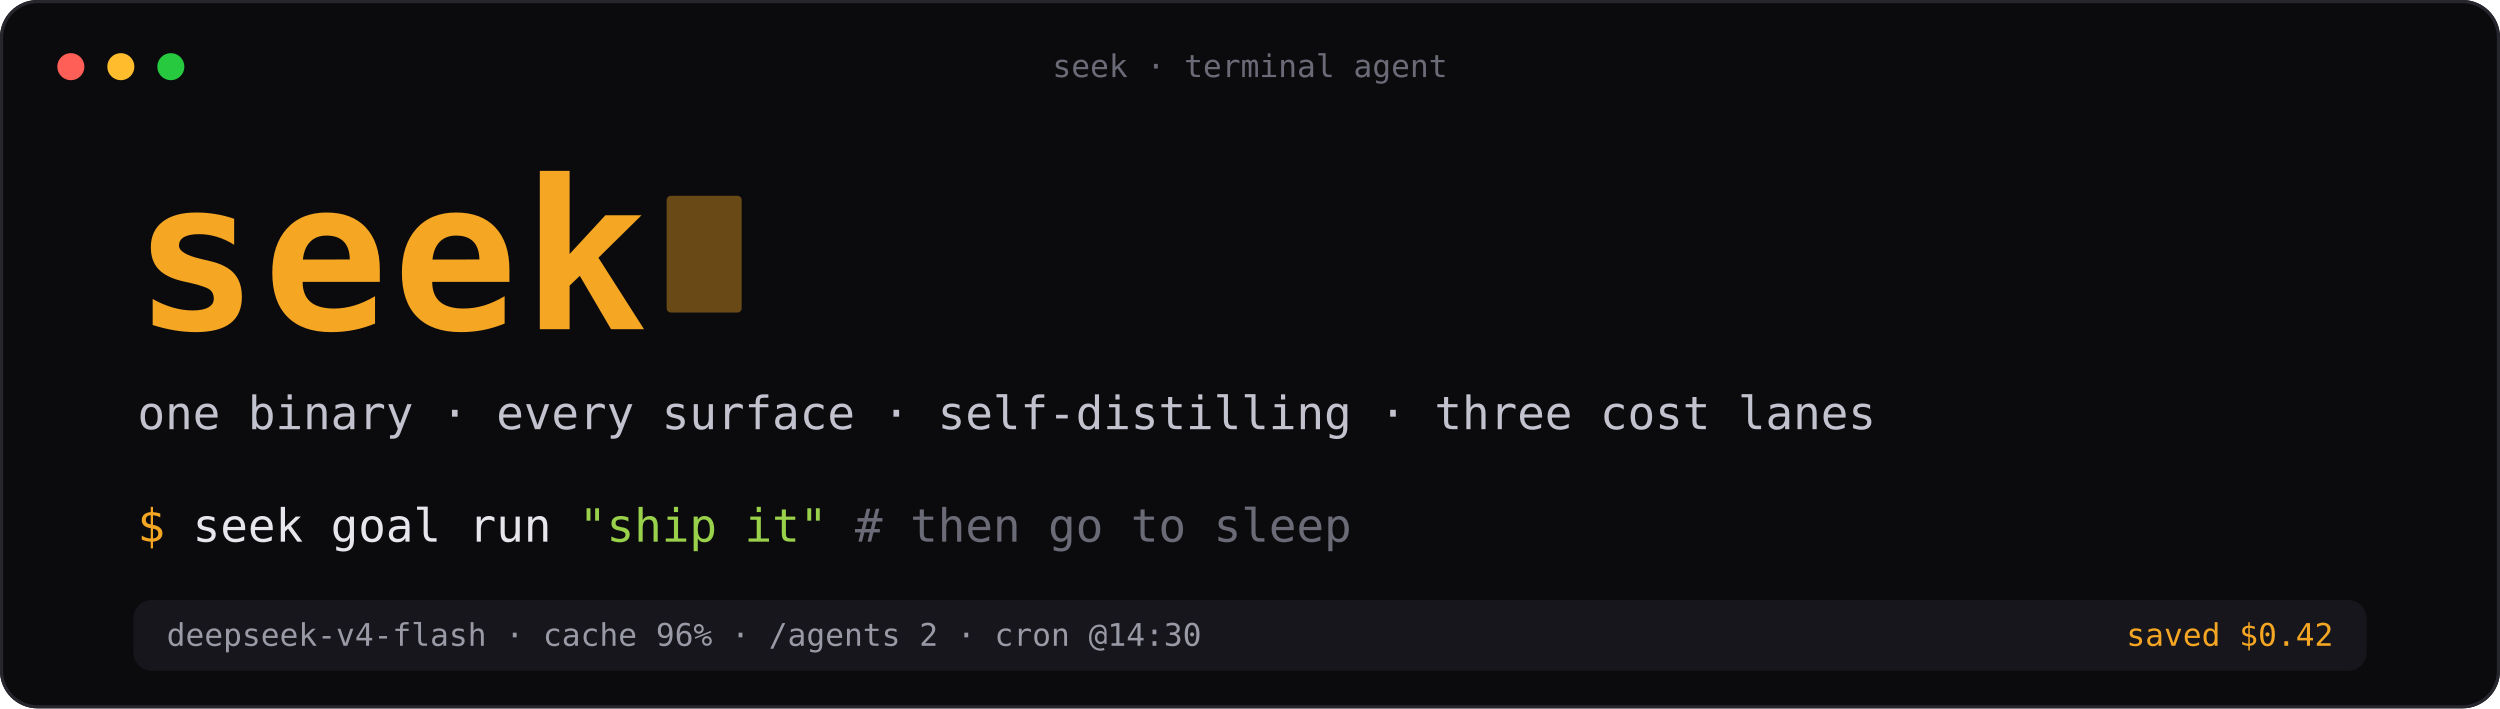
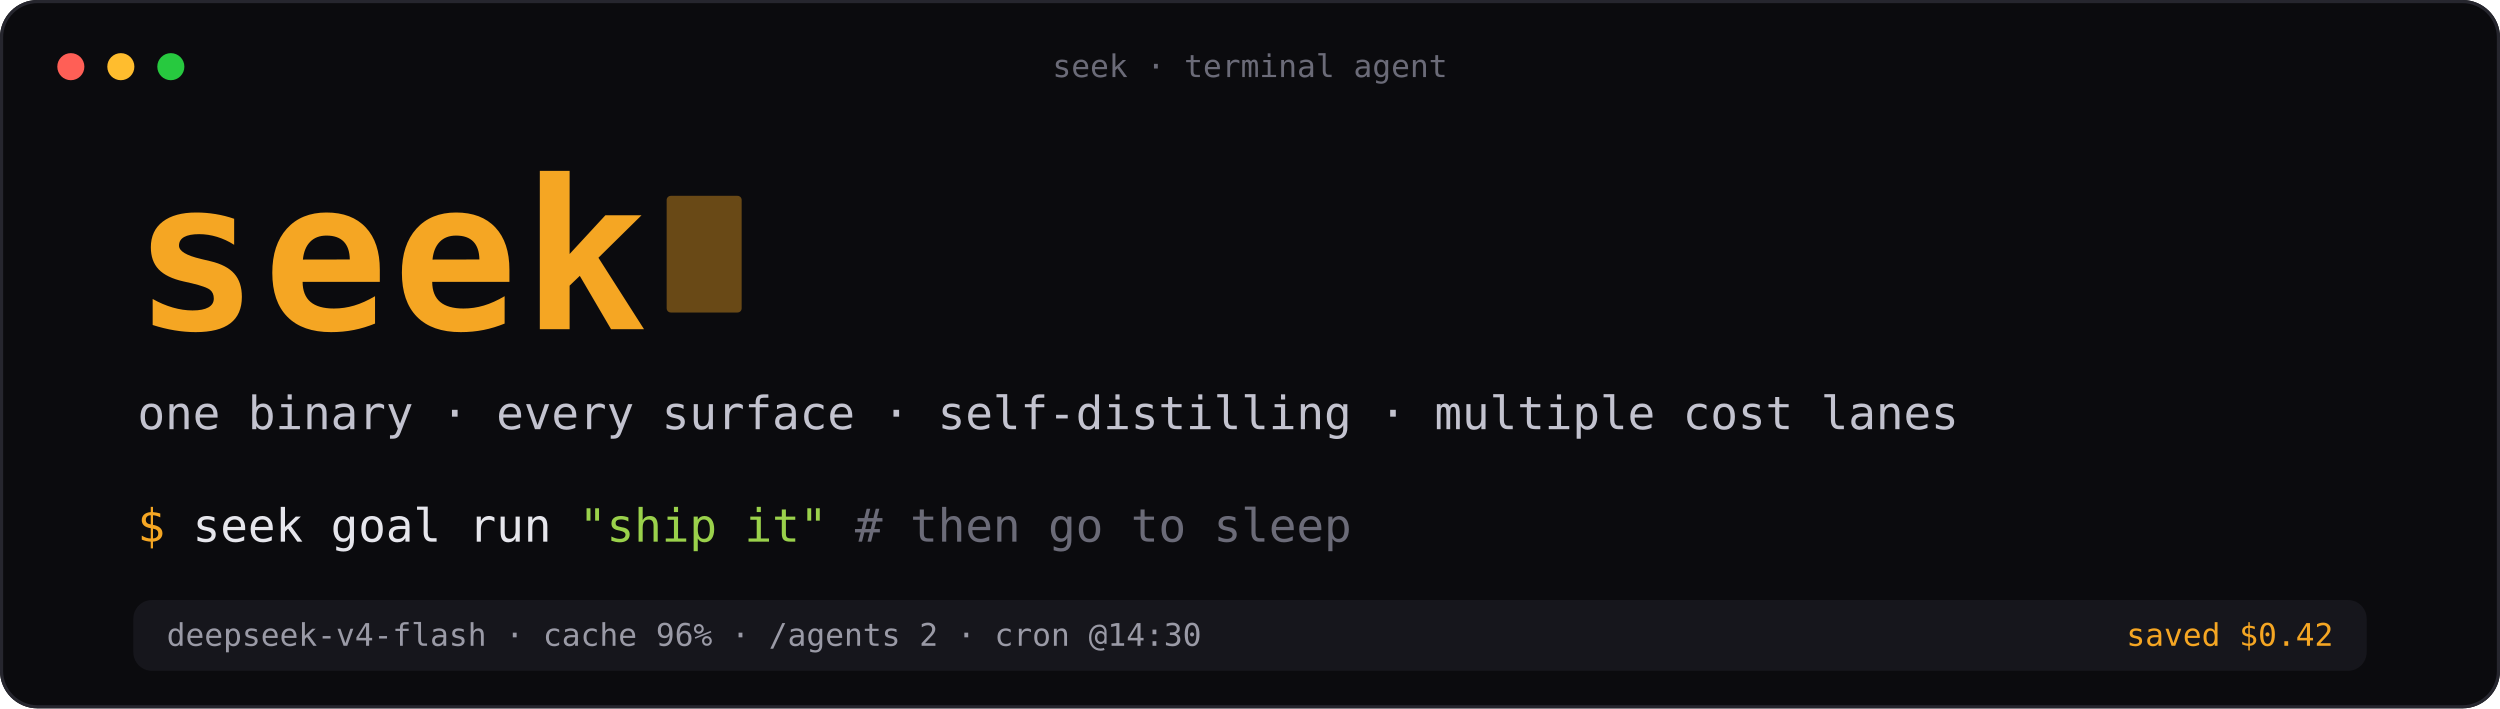
- <svg xmlns="http://www.w3.org/2000/svg" viewBox="0 0 1200 340" role="img" aria-label="seek — a local agent platform: one binary, every surface, self-distilling, three cost lanes">
+ <svg xmlns="http://www.w3.org/2000/svg" viewBox="0 0 1200 340" role="img" aria-label="seek — a local agent platform: one binary, every surface, self-distilling, multiple cost lanes">
  <rect x="0" y="0" width="1200" height="340" rx="18" fill="#0b0b0e" />
  <rect x="0.75" y="0.75" width="1198.5" height="338.5" rx="17.25" fill="none" stroke="#26262e" stroke-width="1.5" />
  <circle cx="34" cy="32" r="6.5" fill="#ff5f56" />
  <circle cx="58" cy="32" r="6.5" fill="#ffbd2e" />
  <circle cx="82" cy="32" r="6.5" fill="#27c93f" />
  <text x="600" y="37" text-anchor="middle" font-family="ui-monospace, SFMono-Regular, Menlo, monospace" font-size="15" fill="#6b6b78">seek · terminal agent</text>
  <text x="64" y="158" font-family="ui-monospace, SFMono-Regular, Menlo, monospace" font-size="100" font-weight="700" letter-spacing="2" fill="#f5a623">seek</text>
  <rect x="320" y="94" width="36" height="56" rx="2" fill="#f5a623" opacity="0.4" />
-   <text x="66" y="206" font-family="ui-monospace, SFMono-Regular, Menlo, monospace" font-size="22" fill="#c3c3cf">one binary · every surface · self-distilling · three cost lanes</text>
+   <text x="66" y="206" font-family="ui-monospace, SFMono-Regular, Menlo, monospace" font-size="22" fill="#c3c3cf">one binary · every surface · self-distilling · multiple cost lanes</text>
  <text x="66" y="260" font-family="ui-monospace, SFMono-Regular, Menlo, monospace" font-size="22" fill="#e6e6ec">
    <tspan fill="#f5a623">$</tspan> seek goal run <tspan fill="#9ad14b">"ship it"</tspan>
    <tspan fill="#6b6b78"># then go to sleep</tspan>
  </text>
  <rect x="64" y="288" width="1072" height="34" rx="9" fill="#16161c" />
  <text x="80" y="310" font-family="ui-monospace, SFMono-Regular, Menlo, monospace" font-size="15" fill="#9a9aa6">deepseek-v4-flash  ·  cache 96%  ·  /agents 2  ·  cron @14:30</text>
  <text x="1120" y="310" text-anchor="end" font-family="ui-monospace, SFMono-Regular, Menlo, monospace" font-size="15" fill="#f5a623">saved $0.42</text>
</svg>
